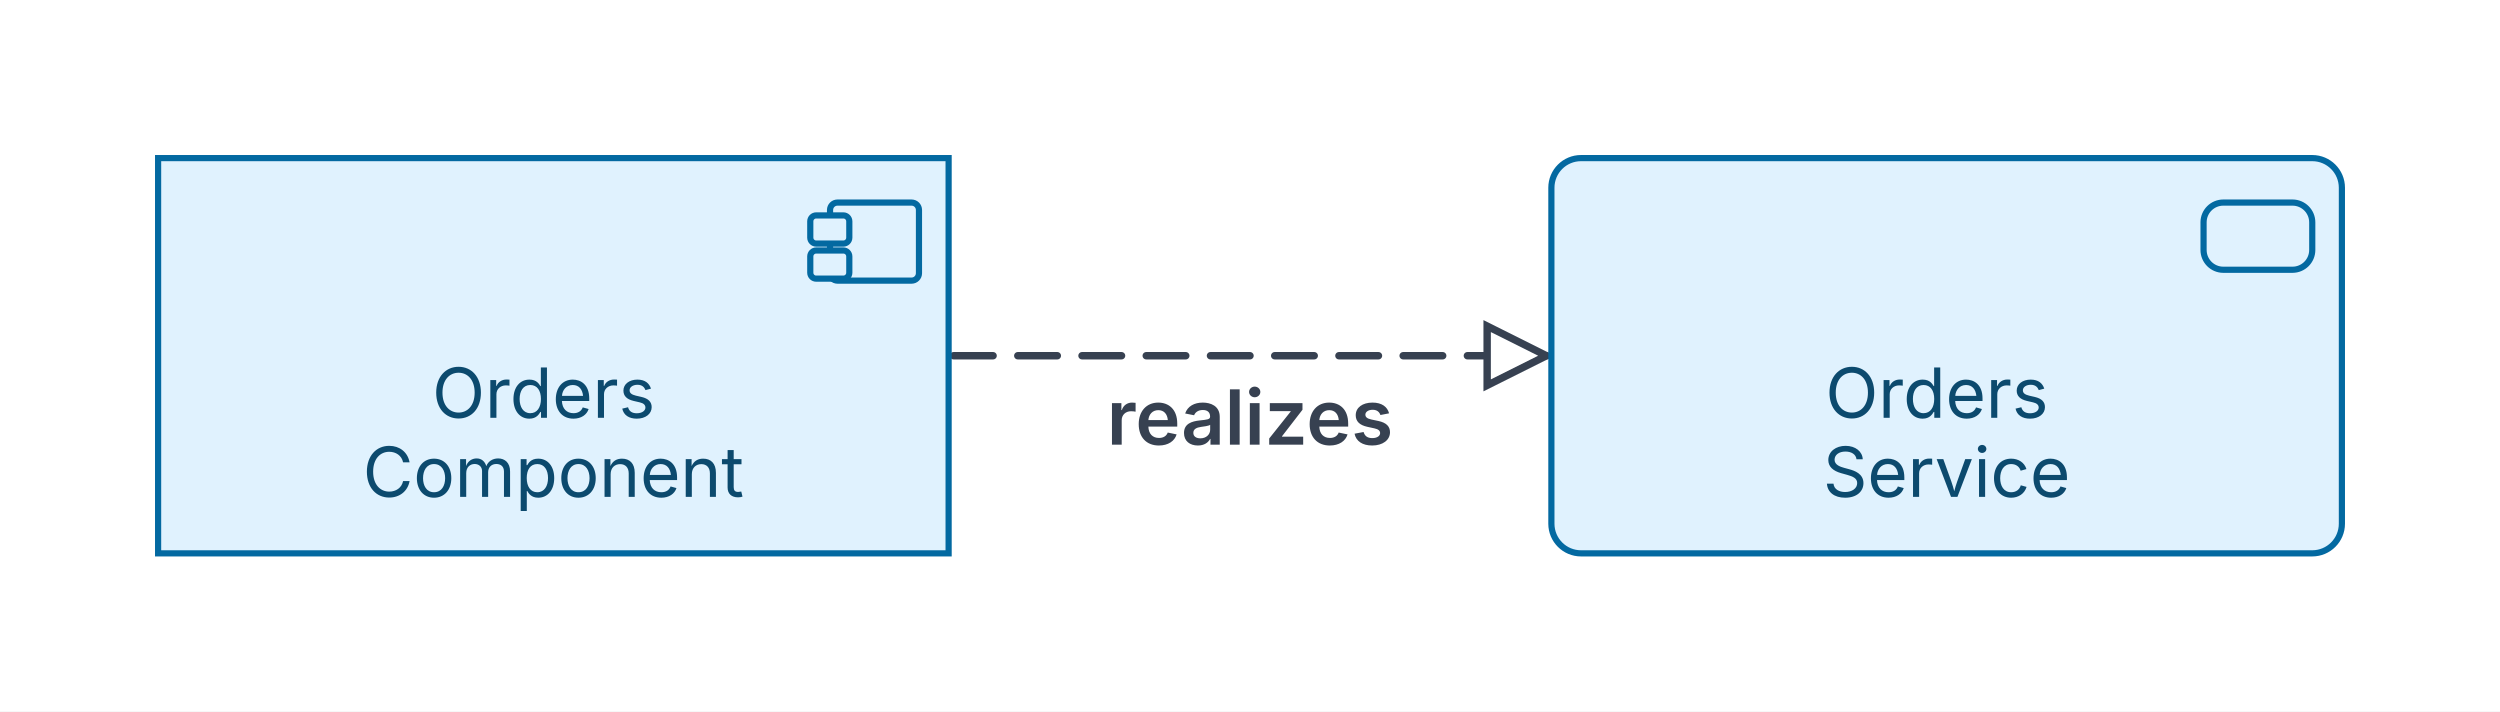
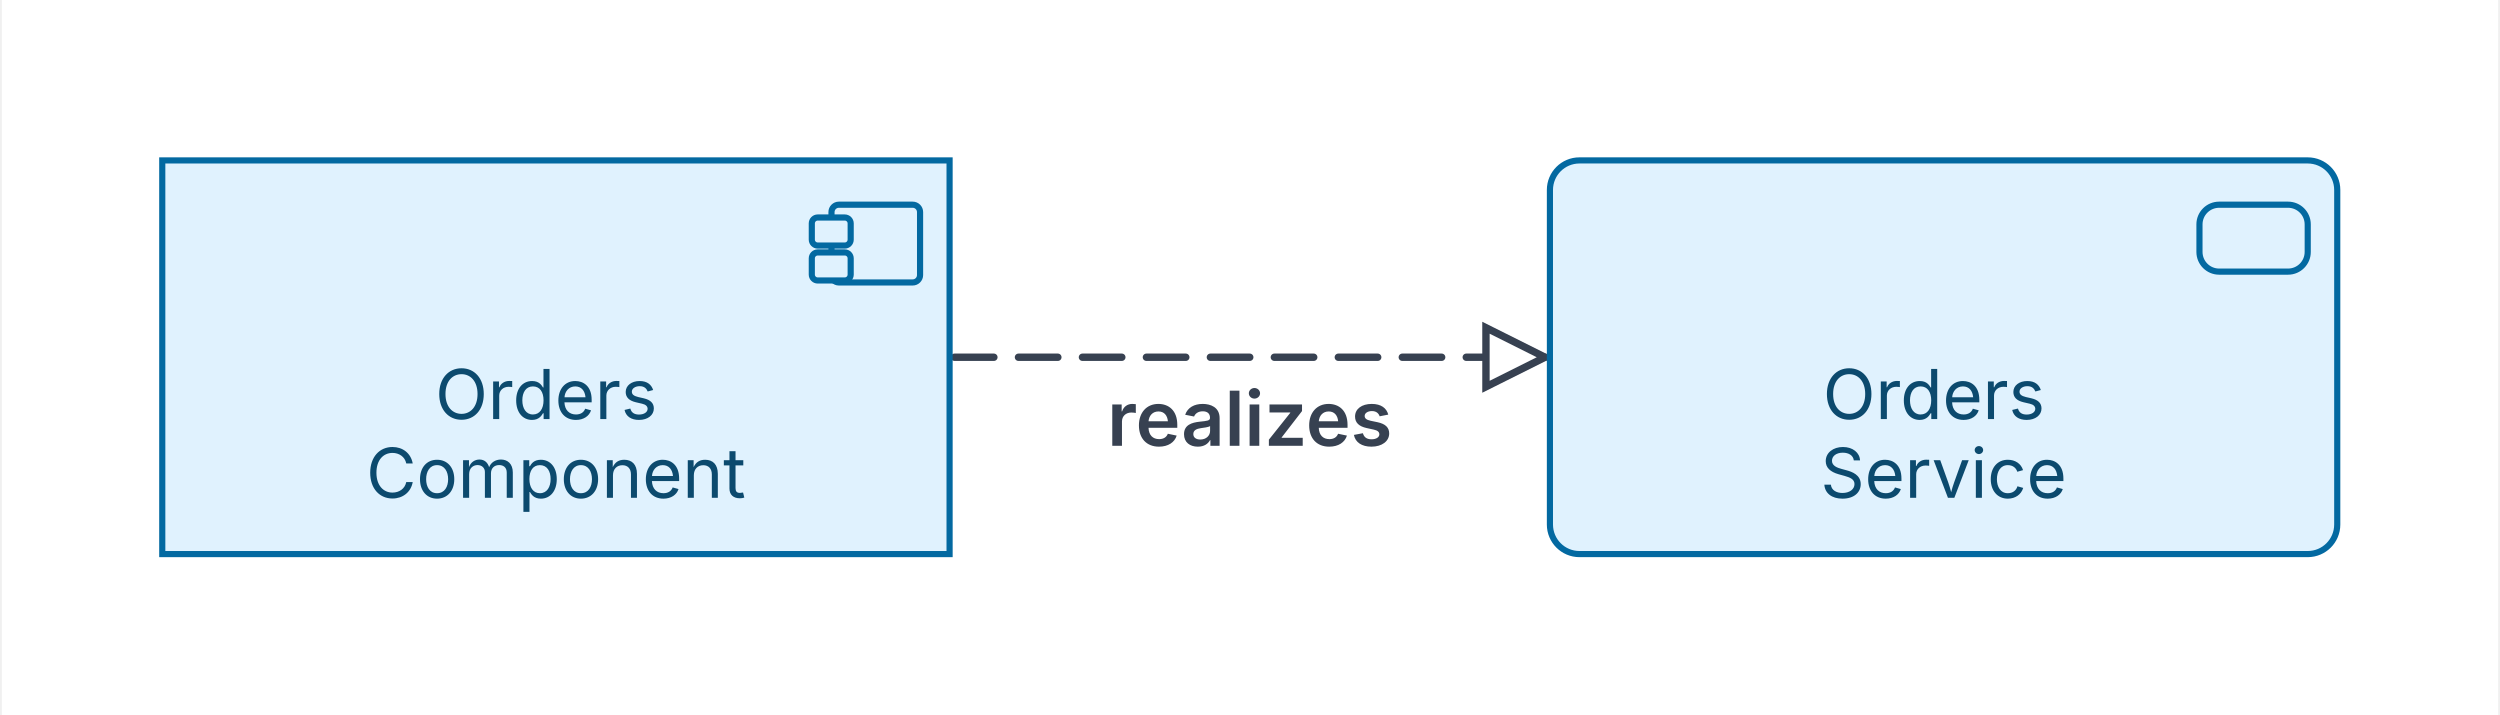
- <svg xmlns="http://www.w3.org/2000/svg" role="img" width="506" height="144" viewBox="-20.0 -20.0 506.0 144.0">
-   <rect x="-20.0" y="-20.0" width="506.0" height="144.0" fill="#ffffff" />
+ <svg xmlns="http://www.w3.org/2000/svg" role="img" width="507" height="145" viewBox="-20.6 -20.6 507.3 145.3">
+   <rect x="-20.6" y="-20.6" width="507.3" height="145.3" fill="#ffffff" />
  <g font-family="Inter, Arial, sans-serif" font-size="14">
    <g data-dediren-edge-id="orders-realizes-service">
      <marker id="marker-end-orders-realizes-service" data-dediren-edge-marker-end="hollow_triangle" markerWidth="10" markerHeight="10" refX="9" refY="5" orient="auto">
        <path d="M 1 1 L 9 5 L 1 9 Z" fill="#ffffff" stroke="#374151" stroke-width="1" />
      </marker>
      <path d="M 173.0 52.0 L 293.0 52.0" fill="none" stroke="#374151" stroke-width="1.5" stroke-linecap="round" stroke-linejoin="round" stroke-dasharray="8 5" marker-end="url(#marker-end-orders-realizes-service)" />
      <text x="233.0" y="70.0" text-anchor="middle" fill="none" font-size="15.4" font-weight="600" stroke="#ffffff" stroke-width="2">realizes</text>
      <text x="233.0" y="70.0" text-anchor="middle" fill="#374151" font-size="15.4" font-weight="600">realizes</text>
    </g>
    <g data-dediren-node-id="orders-component">
      <rect data-dediren-node-shape="archimate_rectangle" x="12.0" y="12.0" width="160.0" height="80.0" rx="0" fill="#e0f2fe" stroke="#0369a1" stroke-width="1.25" />
      <g data-dediren-node-decorator="archimate_application_component" data-dediren-icon-kind="component" data-dediren-icon-size="22">
        <rect x="148.0" y="21.0" width="18.0" height="15.8" rx="1.5" fill="#e0f2fe" stroke="#0369a1" stroke-width="1.25" />
        <rect x="144.0" y="23.6" width="7.9" height="5.7" rx="1.2" fill="#e0f2fe" stroke="#0369a1" stroke-width="1.25" />
        <rect x="144.0" y="30.7" width="7.9" height="5.7" rx="1.2" fill="#e0f2fe" stroke="#0369a1" stroke-width="1.25" />
      </g>
      <text x="92.0" y="59.5" text-anchor="middle" dominant-baseline="middle" fill="#0c4a6e" font-size="14.0">
        <tspan x="92.0" dy="0" textLength="42.7" lengthAdjust="spacing">Orders</tspan>
        <tspan x="92.0" dy="16.0" textLength="72.3" lengthAdjust="spacing">Component</tspan>
      </text>
    </g>
    <g data-dediren-node-id="orders-service">
      <rect data-dediren-node-shape="archimate_rounded_rectangle" x="294.0" y="12.0" width="160.0" height="80.0" rx="6" fill="#e0f2fe" stroke="#0369a1" stroke-width="1.25" />
      <g data-dediren-node-decorator="archimate_application_service" data-dediren-icon-kind="service" data-dediren-icon-size="22">
        <rect x="426.0" y="21.0" width="22.0" height="13.6" rx="4.0" fill="#e0f2fe" stroke="#0369a1" stroke-width="1.25" />
      </g>
      <text x="374.0" y="59.5" text-anchor="middle" dominant-baseline="middle" fill="#0c4a6e" font-size="14.0">
        <tspan x="374.0" dy="0" textLength="42.7" lengthAdjust="spacing">Orders</tspan>
        <tspan x="374.0" dy="16.0" textLength="46.6" lengthAdjust="spacing">Service</tspan>
      </text>
    </g>
  </g>
</svg>
